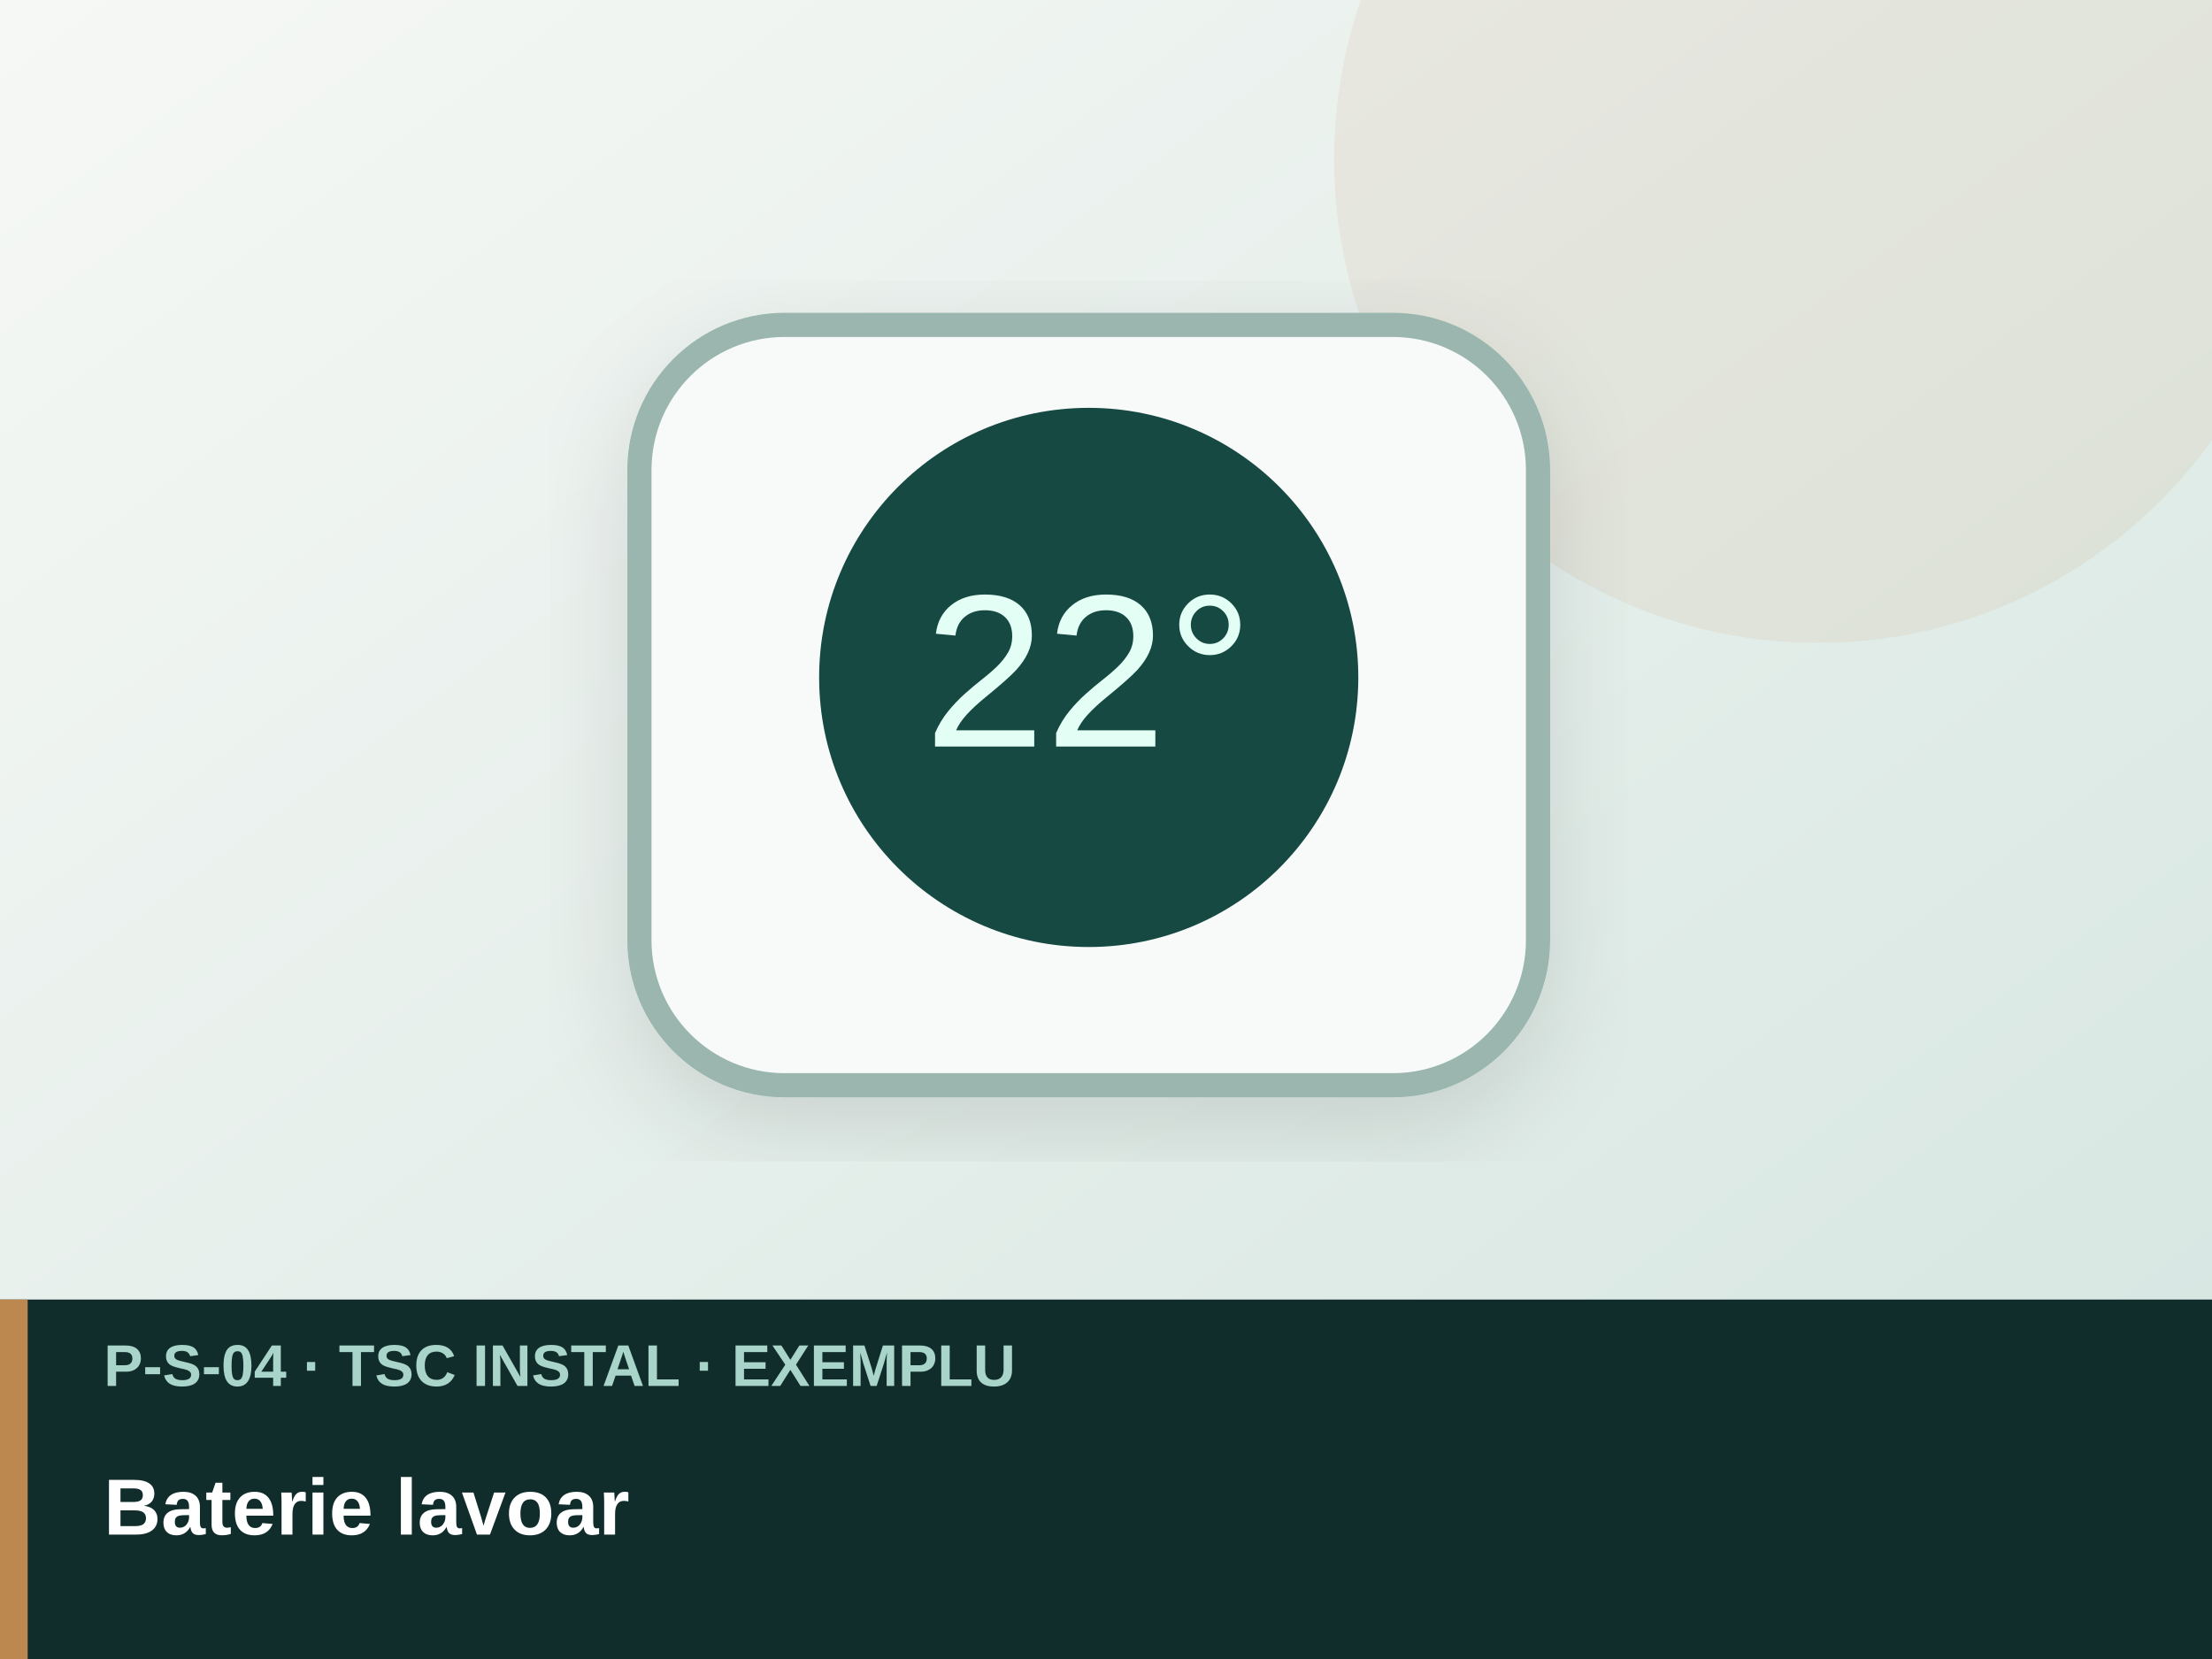
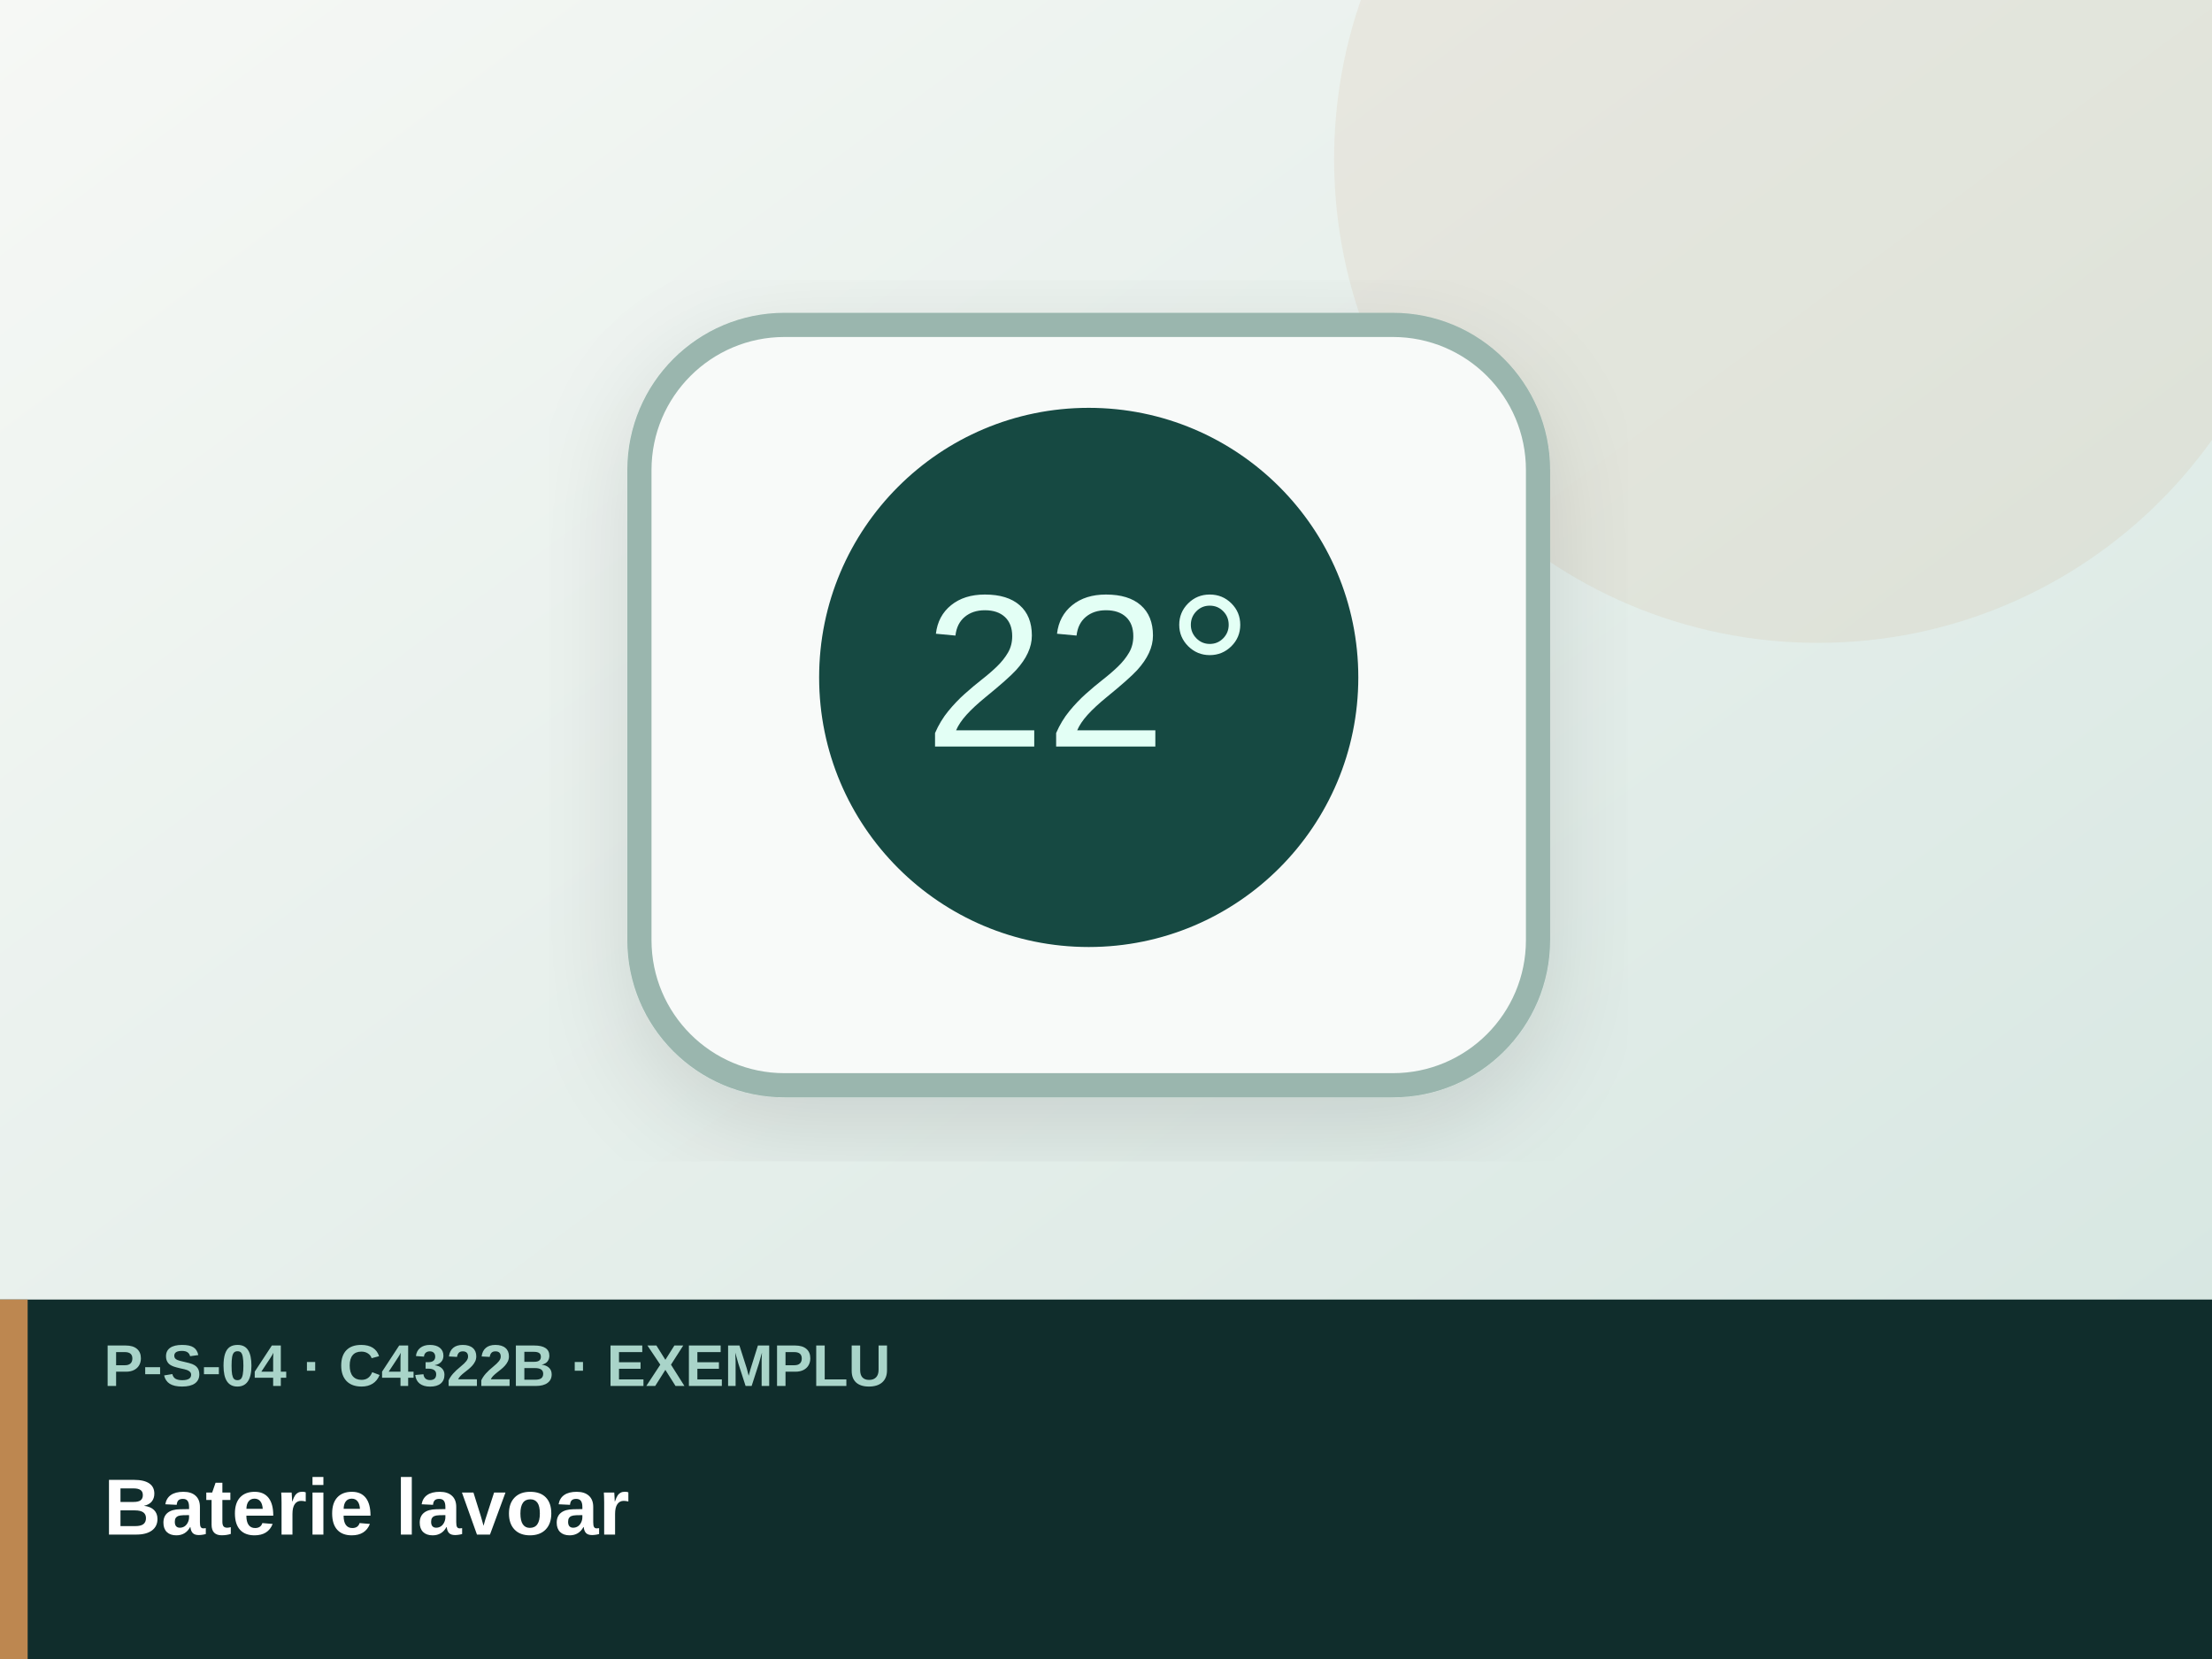
<svg xmlns="http://www.w3.org/2000/svg" width="640" height="480" viewBox="0 0 640 480" role="img" aria-label="Baterie lavoar — ilustrație demonstrativă">
  <defs>
    <linearGradient id="bg" x1="0" y1="0" x2="1" y2="1">
      <stop stop-color="#f6f8f5" />
      <stop offset="1" stop-color="#d4e5e0" />
    </linearGradient>
    <filter id="shadow">
      <feDropShadow dx="0" dy="9" stdDeviation="14" flood-opacity=".12" />
    </filter>
  </defs>
  <rect width="640" height="480" fill="url(#bg)" />
  <circle cx="526" cy="46" r="140" fill="#bd8750" opacity=".1" />
  <g filter="url(#shadow)">
    <rect x="185" y="94" width="260" height="220" rx="42" fill="#f8faf9" stroke="#9ab6ae" stroke-width="7" />
    <circle cx="315" cy="196" r="78" fill="#154943" />
    <text x="315" y="216" fill="#e3fff5" font-size="63" text-anchor="middle" font-family="Arial">22°</text>
  </g>
  <rect y="376" width="640" height="104" fill="#102d2c" />
  <rect y="376" width="8" height="104" fill="#bd8750" />
-   <text x="30" y="401" fill="#a9d4c9" font-family="Arial,sans-serif" font-size="17" font-weight="bold">P-S-04 · TSC INSTAL · EXEMPLU</text>
+   <text x="30" y="401" fill="#a9d4c9" font-family="Arial,sans-serif" font-size="17" font-weight="bold">P-S-04 · C4322B · EXEMPLU</text>
  <text x="30" y="444" fill="#fff" font-family="Arial,sans-serif" font-size="23" font-weight="bold" textLength="247" lengthAdjust="spacingAndGlyphs">Baterie lavoar</text>
</svg>
